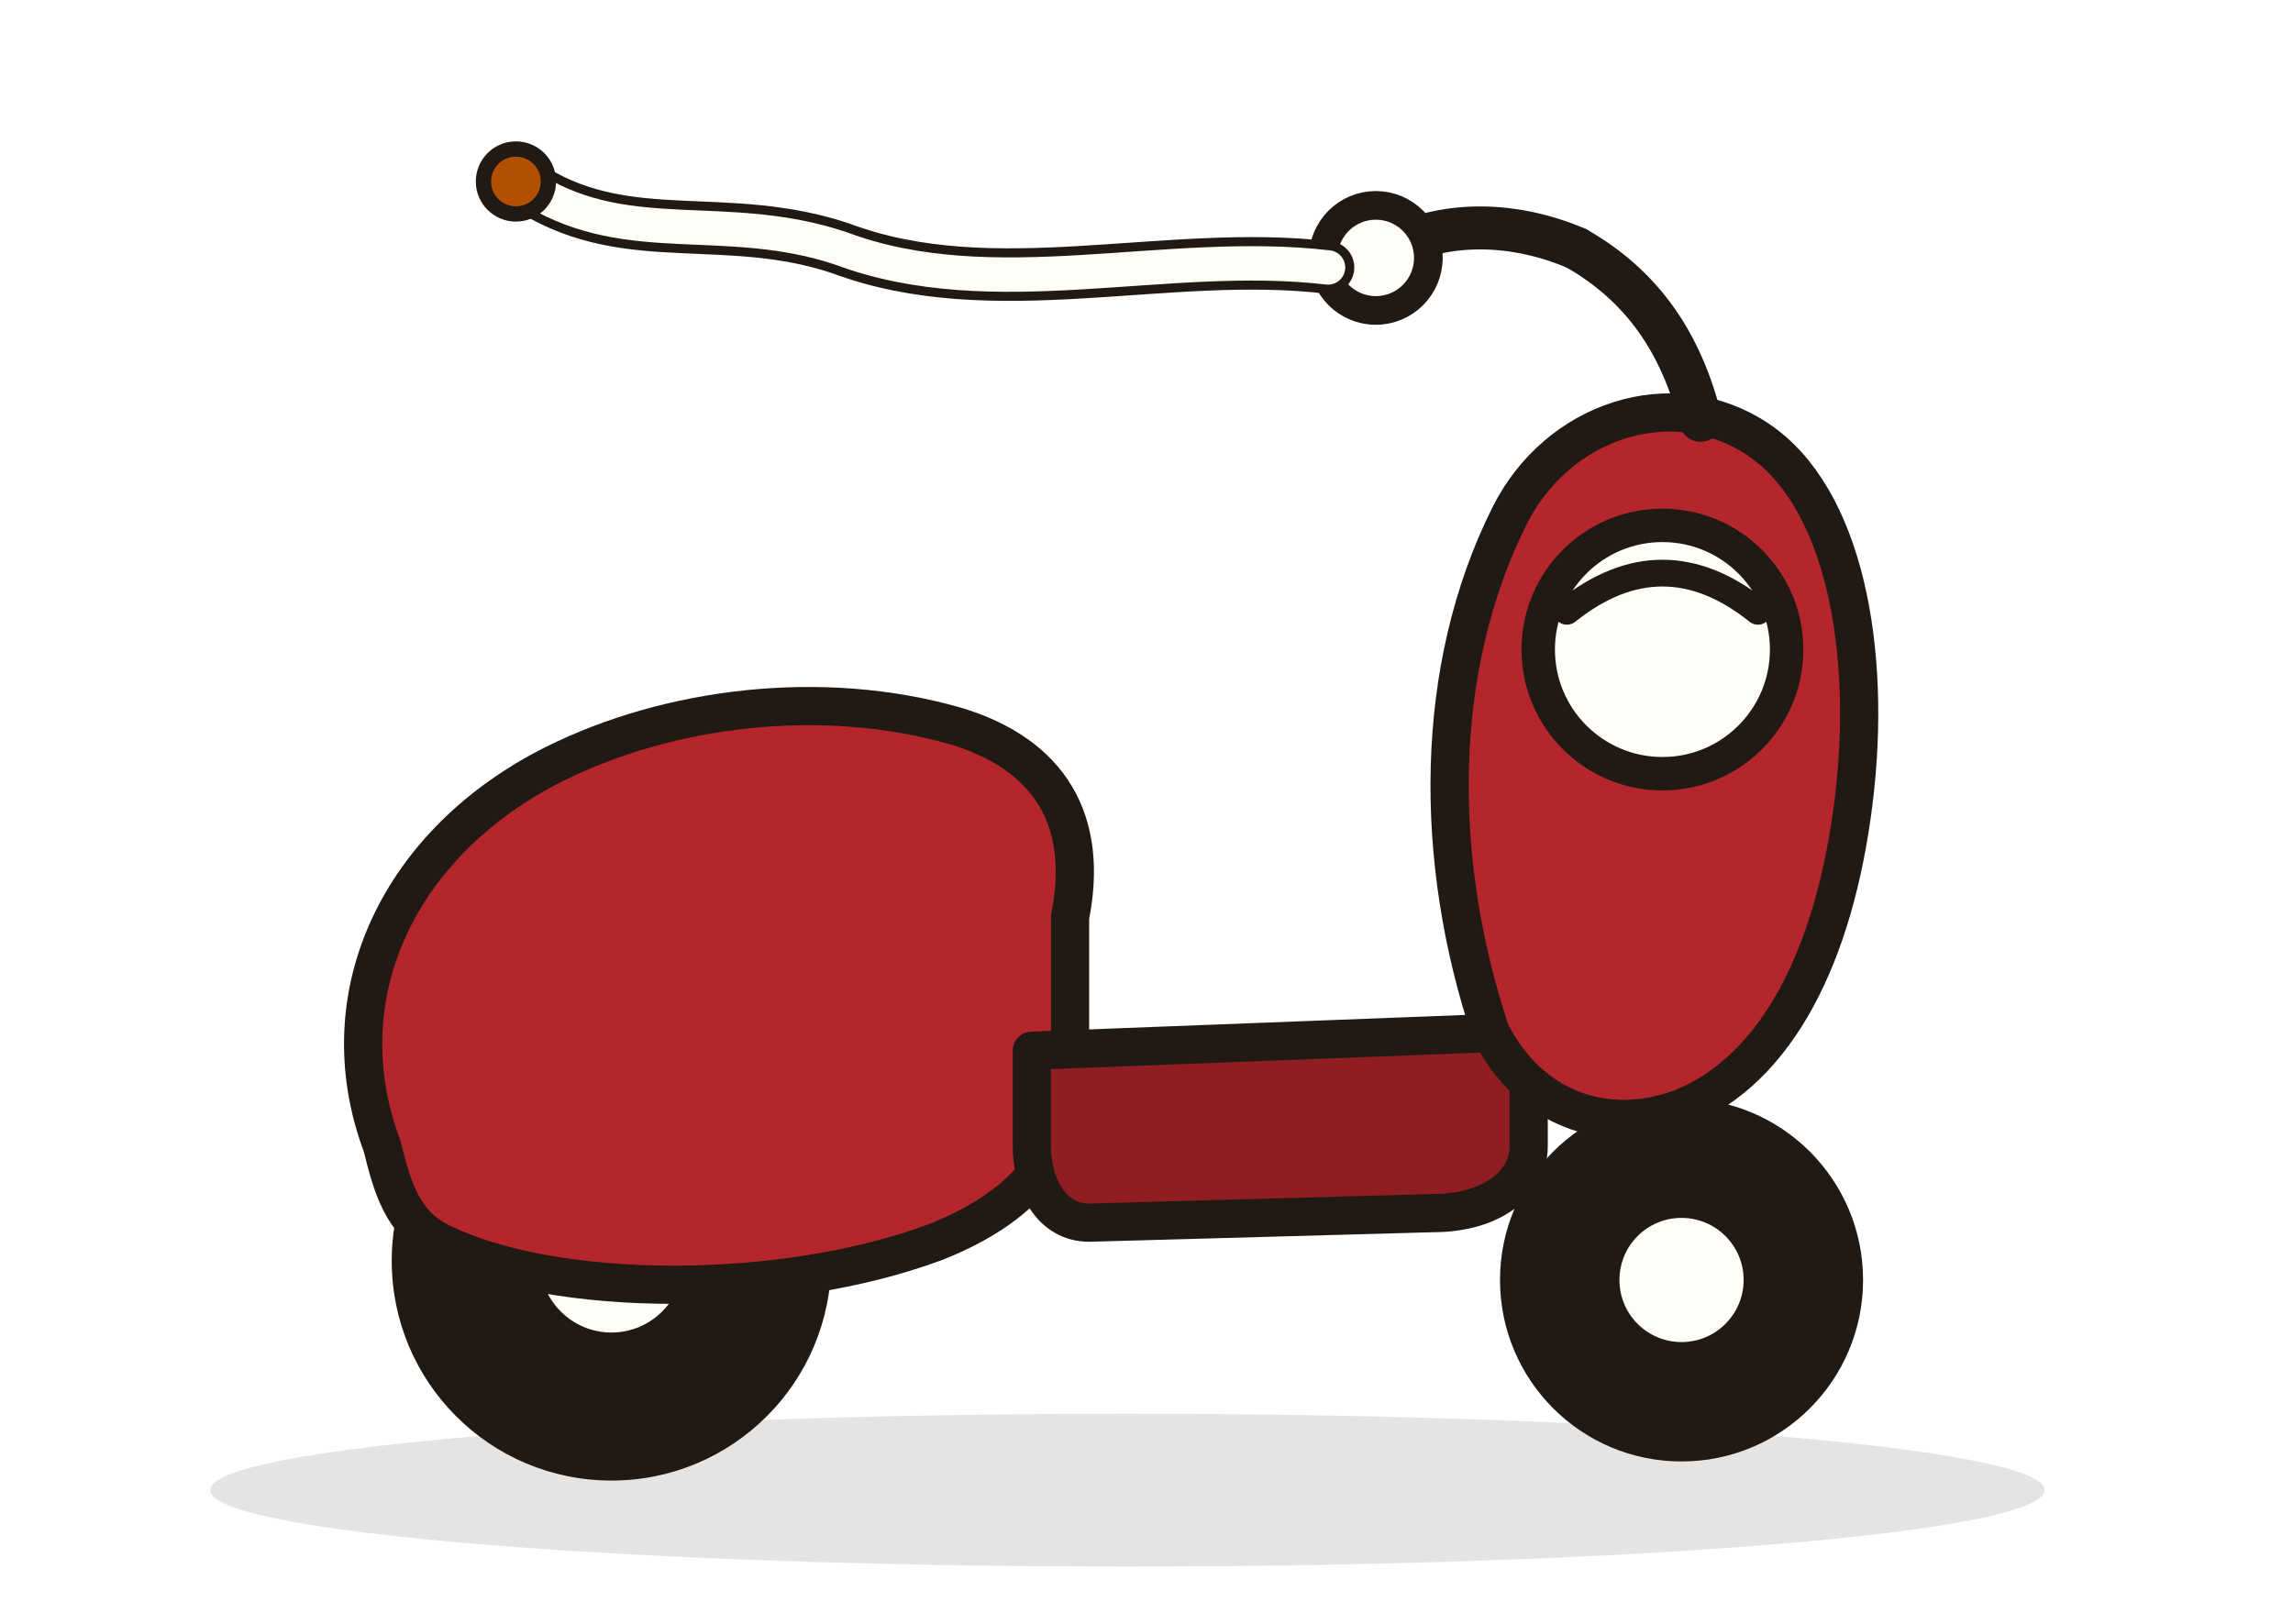
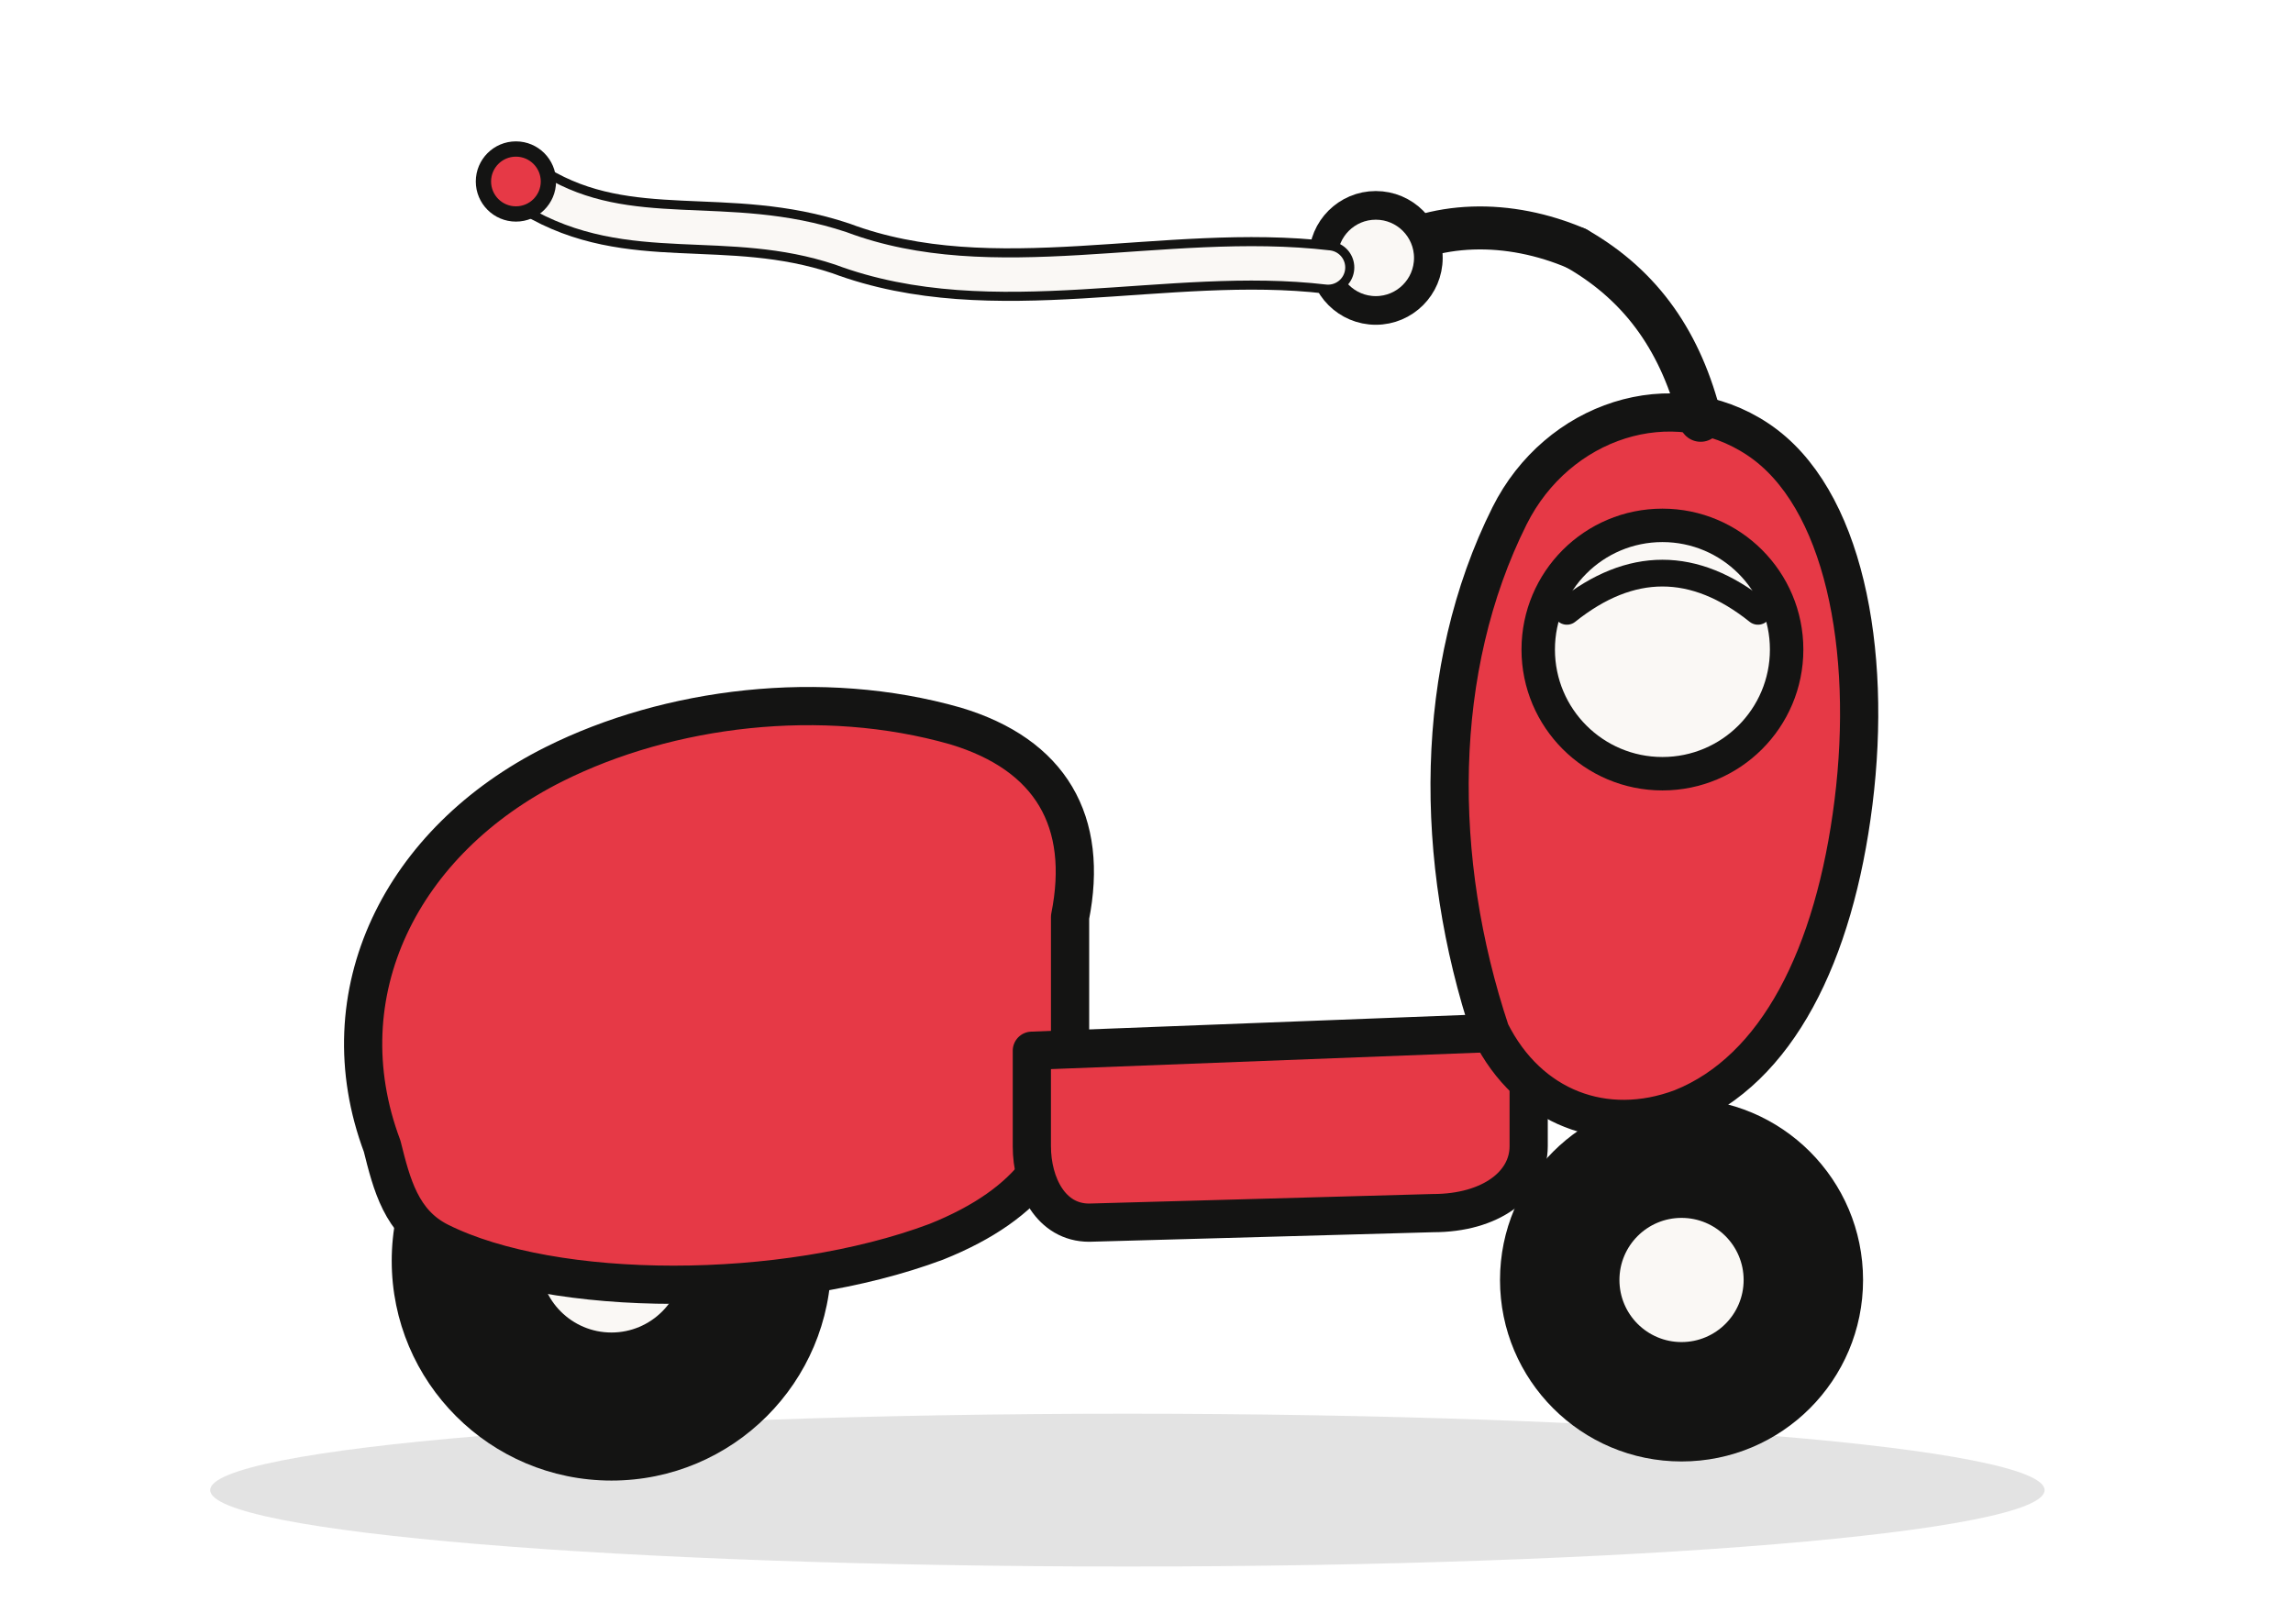
<svg xmlns="http://www.w3.org/2000/svg" viewBox="0 0 240 170" role="img" aria-hidden="true">
  <style>
@media (prefers-reduced-motion: no-preference) {
  .ribbon { animation: ribbon-flutter 2.4s ease-in-out infinite; transform-origin: 139px 28px; }
  @keyframes ribbon-flutter { 0%, 100% { transform: rotate(0deg); } 50% { transform: rotate(-3deg); } }
  .idle-bob { animation: idle-bob 3.4s ease-in-out infinite; transform-origin: 118px 130px; }
  @keyframes idle-bob { 0%, 100% { transform: translateY(0); } 50% { transform: translateY(-3px); } }
  .sparkle { animation: sparkle-pulse 1.4s ease-in-out infinite; transform-box: fill-box; transform-origin: center; }
  @keyframes sparkle-pulse { 0%, 100% { opacity: 0.35; transform: scale(0.85); } 50% { opacity: 1; transform: scale(1.05); } }
  .lamp { animation: lamp-blink 5.2s ease-in-out infinite; transform-box: fill-box; transform-origin: center; }
  @keyframes lamp-blink { 0%, 91%, 100% { transform: scaleY(1); } 94% { transform: scaleY(0.12); } 97% { transform: scaleY(1); } }
}
</style>
-   <ellipse cx="118" cy="156" rx="96" ry="8" fill="#211a14" opacity="0.12" />
+   <ellipse cx="118" cy="156" rx="96" ry="8" fill="#141413" opacity="0.12" />
  <g class="idle-bob">
-     <circle cx="64" cy="132" r="23" fill="#211a14" />
-     <circle cx="64" cy="132" r="7.5" fill="#fffdf8" />
-     <circle cx="176" cy="134" r="19" fill="#211a14" />
-     <circle cx="176" cy="134" r="6.5" fill="#fffdf8" />
-     <path d="M40,120            C34,104 42,88 58,80            C70,74 86,72 100,76            C110,79 114,86 112,96            L112,112            C112,120 108,126 98,130            C82,136 58,136 46,130            C42,128 41,124 40,120 Z" fill="#b4262b" stroke="#211a14" stroke-width="4" stroke-linejoin="round" />
-     <path d="M108,110 L160,108 L160,120 C160,124 156,127 150,127 L114,128 C110,128 108,124 108,120 Z" fill="#8f1d21" stroke="#211a14" stroke-width="4" stroke-linejoin="round" />
-     <path d="M156,108            C150,90 150,70 158,54            C163,44 175,40 184,46            C193,52 196,68 194,84            C192,100 186,112 176,116            C168,119 160,116 156,108 Z" fill="#b4262b" stroke="#211a14" stroke-width="4" stroke-linejoin="round" />
-     <path d="M178,44 C176,36 172,30 165,26" stroke="#211a14" stroke-width="4.5" fill="none" stroke-linecap="round" />
-     <path d="M165,26 C158,23 150,23 144,27" stroke="#211a14" stroke-width="4.5" fill="none" stroke-linecap="round" />
-     <circle cx="144" cy="27" r="5.5" fill="#fffdf8" stroke="#211a14" stroke-width="3" />
+     <circle cx="64" cy="132" r="23" fill="#141413" />
+     <circle cx="64" cy="132" r="7.5" fill="#FAF8F5" />
+     <circle cx="176" cy="134" r="19" fill="#141413" />
+     <circle cx="176" cy="134" r="6.5" fill="#FAF8F5" />
+     <path d="M40,120            C34,104 42,88 58,80            C70,74 86,72 100,76            C110,79 114,86 112,96            L112,112            C112,120 108,126 98,130            C82,136 58,136 46,130            C42,128 41,124 40,120 Z" fill="#E63946" stroke="#141413" stroke-width="4" stroke-linejoin="round" />
+     <path d="M108,110 L160,108 L160,120 C160,124 156,127 150,127 L114,128 C110,128 108,124 108,120 Z" fill="#E63946" stroke="#141413" stroke-width="4" stroke-linejoin="round" />
+     <path d="M156,108            C150,90 150,70 158,54            C163,44 175,40 184,46            C193,52 196,68 194,84            C192,100 186,112 176,116            C168,119 160,116 156,108 Z" fill="#E63946" stroke="#141413" stroke-width="4" stroke-linejoin="round" />
+     <path d="M178,44 C176,36 172,30 165,26" stroke="#141413" stroke-width="4.5" fill="none" stroke-linecap="round" />
+     <path d="M165,26 C158,23 150,23 144,27" stroke="#141413" stroke-width="4.5" fill="none" stroke-linecap="round" />
+     <circle cx="144" cy="27" r="5.5" fill="#FAF8F5" stroke="#141413" stroke-width="3" />
    <g class="ribbon">
-       <path d="M139,28 C122,26 104,32 88,26 C76,22 66,26 56,20" stroke="#211a14" stroke-width="5.5" fill="none" stroke-linecap="round" />
-       <path d="M139,28 C122,26 104,32 88,26 C76,22 66,26 56,20" stroke="#fffdf8" stroke-width="3.6" fill="none" stroke-linecap="round" />
-       <circle cx="54" cy="19" r="3.4" fill="#b25000" stroke="#211a14" stroke-width="1.6" />
+       <path d="M139,28 C122,26 104,32 88,26 C76,22 66,26 56,20" stroke="#141413" stroke-width="5.5" fill="none" stroke-linecap="round" />
+       <path d="M139,28 C122,26 104,32 88,26 C76,22 66,26 56,20" stroke="#FAF8F5" stroke-width="3.6" fill="none" stroke-linecap="round" />
+       <circle cx="54" cy="19" r="3.4" fill="#E63946" stroke="#141413" stroke-width="1.6" />
    </g>
-     <circle class="lamp" cx="174" cy="68" r="13" fill="#fffdf8" stroke="#211a14" stroke-width="3.5" />
-     <path d="M164,64 Q174,56 184,64" stroke="#211a14" stroke-width="2.8" fill="none" stroke-linecap="round" />
+     <circle class="lamp" cx="174" cy="68" r="13" fill="#FAF8F5" stroke="#141413" stroke-width="3.5" />
+     <path d="M164,64 Q174,56 184,64" stroke="#141413" stroke-width="2.8" fill="none" stroke-linecap="round" />
  </g>
</svg>
